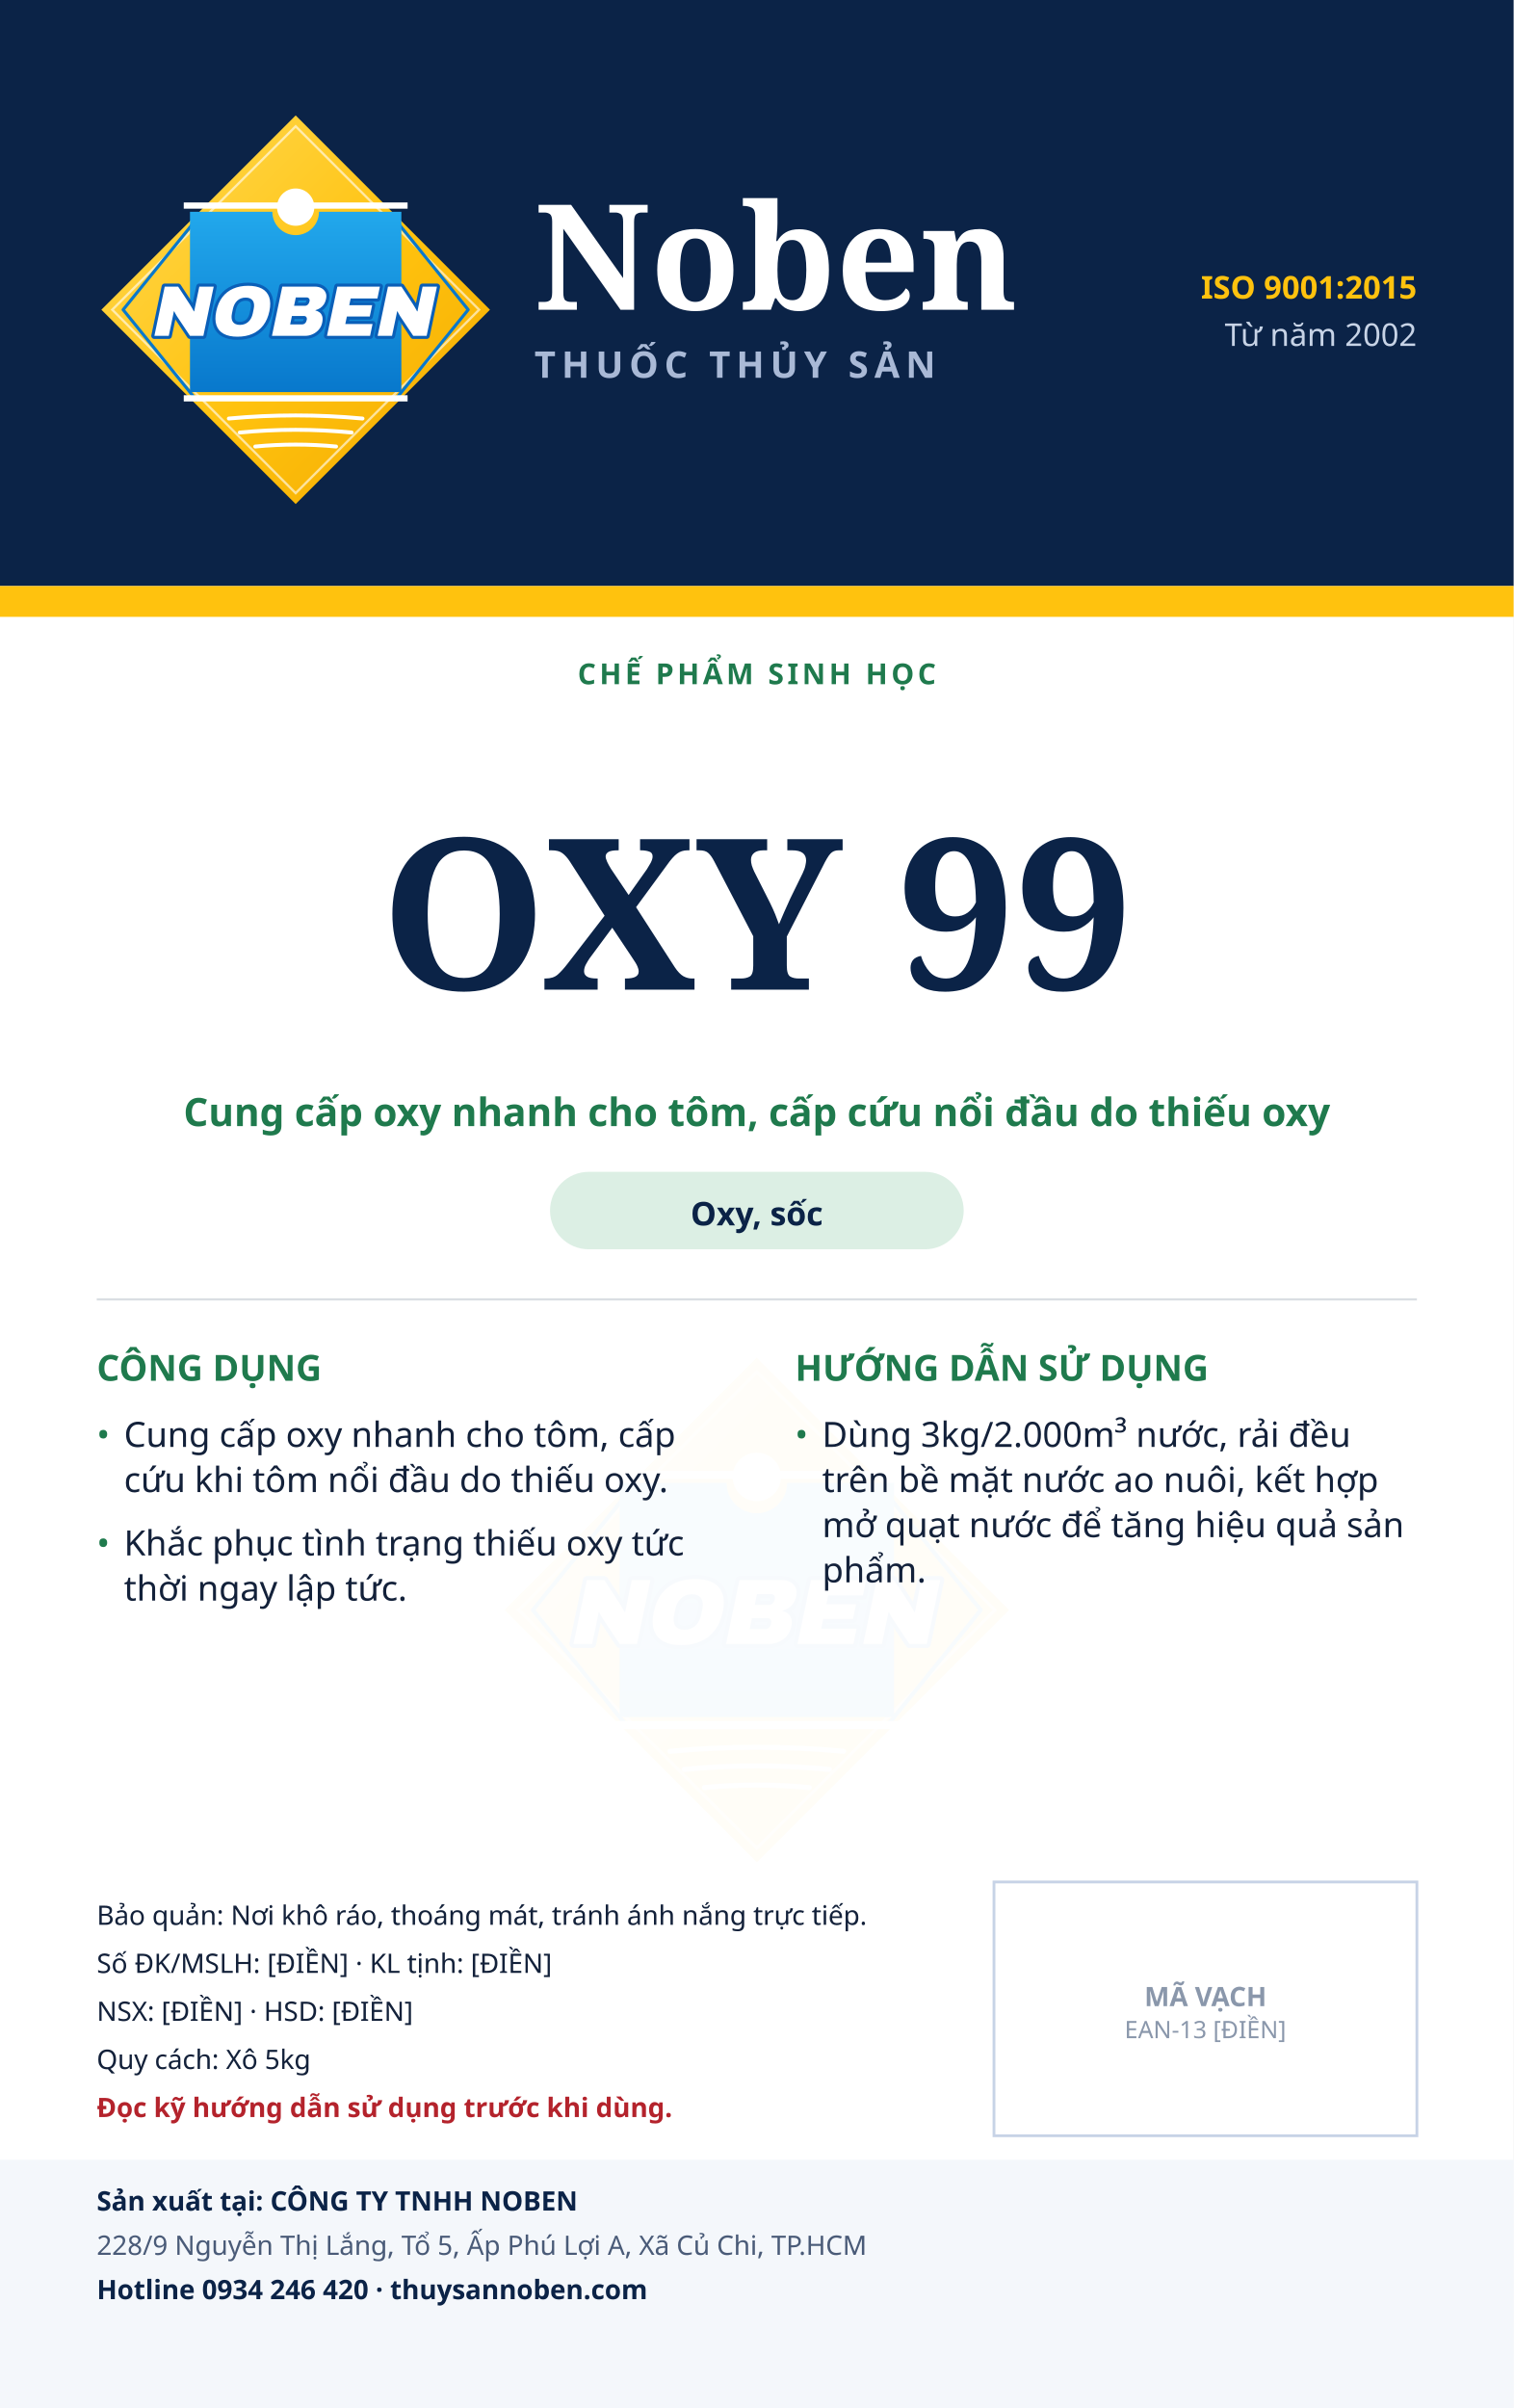
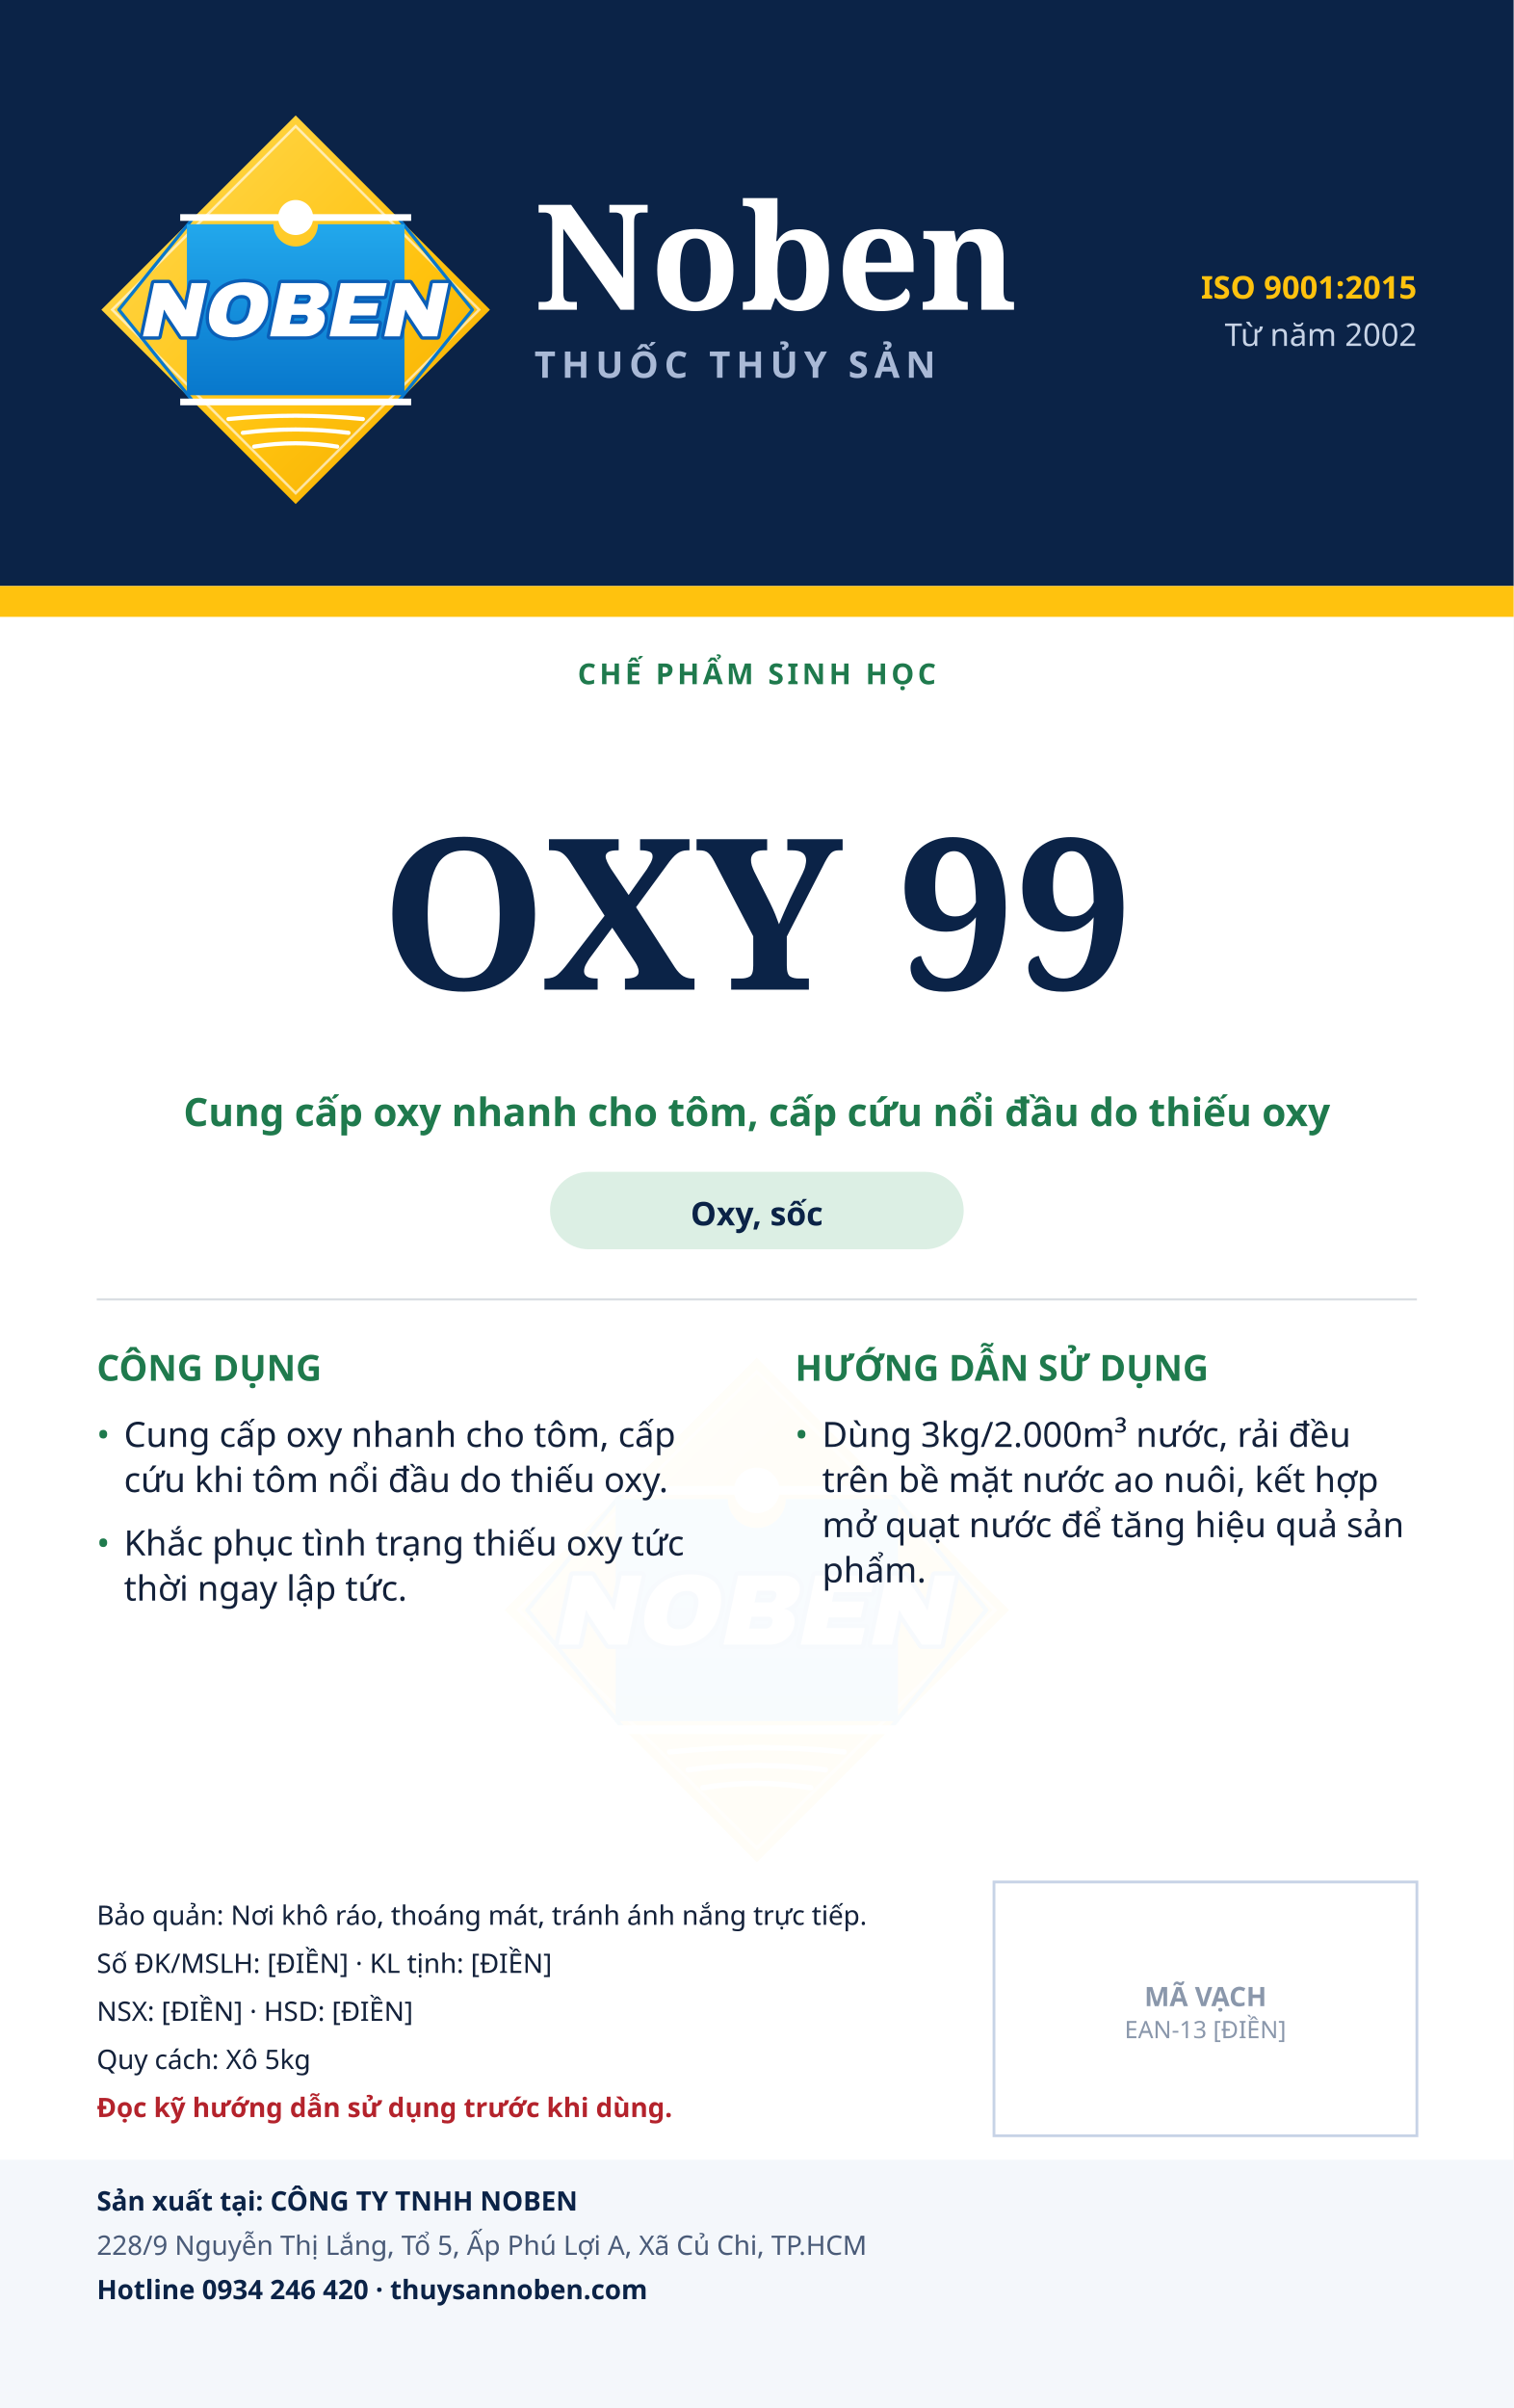
<svg xmlns="http://www.w3.org/2000/svg" xmlns:xlink="http://www.w3.org/1999/xlink" width="136mm" height="216.34mm" viewBox="-3 -3 136 216.34" data-trim="130 210.34" data-tran-le="3" data-an-toan="5.69">
  <defs>
    <clipPath id="nb-trang-giua">
      <rect x="0" y="52.42" width="130" height="138.62" />
    </clipPath>
  </defs>
  <g id="nen">
    <rect x="-3" y="-3" width="136" height="216.34" fill="#ffffff" />
    <rect x="-3" y="191.04" width="136" height="22.3" fill="#f4f7fb" />
    <g opacity="0.035" clip-path="url(#nb-trang-giua)">
      <use href="#nb-mark-art" xlink:href="#nb-mark-art" transform="translate(41.8 118.45) scale(0.09063)" />
    </g>
  </g>
  <g id="dai-thuong-hieu" data-khung="45.02 0 79.29 49.65">
    <rect x="-3" y="-3" width="136" height="52.65" fill="#0b2347" />
    <rect x="-3" y="49.65" width="136" height="2.77" fill="#ffc20e" />
    <text font-family="'Playfair Display ExtraBold', 'Playfair Display', serif" font-weight="800" font-size="13.21" fill="#ffffff" x="45.02" y="24.83">Noben</text>
    <text font-family="'Be Vietnam Pro SemiBold', 'Be Vietnam Pro', sans-serif" font-weight="600" font-size="3.3" fill="#a9b9d6" letter-spacing="0.53" x="45.02" y="30.94">THUỐC THỦY SẢN</text>
    <text font-family="'Be Vietnam Pro SemiBold', 'Be Vietnam Pro', sans-serif" font-weight="600" font-size="2.83" fill="#ffc20e" text-anchor="end" x="124.31" y="23.83">ISO 9001:2015</text>
    <text font-family="'Be Vietnam Pro', sans-serif" font-weight="400" font-size="2.83" fill="#c7d3e6" text-anchor="end" x="124.31" y="28.08">Từ năm 2002</text>
  </g>
  <g id="logo">
    <g transform="translate(5.69 6.95) scale(0.06983)">
      <g id="nb-mark-art">
        <defs>
          <linearGradient id="nb-g" x1="0" y1="0" x2="1" y2="1">
            <stop offset="0" stop-color="#ffdb57" />
-             <stop offset=".55" stop-color="#ffc20e" />
+             <stop offset=".618" stop-color="#ffc20e" />
            <stop offset="1" stop-color="#f2a900" />
          </linearGradient>
          <linearGradient id="nb-b" x1="0" y1="0" x2="0" y2="1">
            <stop offset="0" stop-color="#22a8ec" />
+             <stop offset=".618" stop-color="#1289d8" />
            <stop offset="1" stop-color="#0878cc" />
          </linearGradient>
        </defs>
        <path d="M256 6 L506 256 L256 506 L6 256 Z" fill="url(#nb-g)" />
-         <path d="M256 20 L492 256 L256 492 L20 256 Z" fill="none" stroke="#fff" stroke-opacity=".6" stroke-width="3" />
-         <path d="M384 140 L478 256 L384 372 M128 140 L34 256 L128 372" fill="none" stroke="#0878cc" stroke-width="4" stroke-linejoin="round" stroke-linecap="round" />
-         <path d="M112 122 H400 M112 370 H400" stroke="#fff" stroke-width="8" />
-         <path d="M120 130 H226 A30 30 0 0 0 286 130 H392 V362 H120 Z" fill="url(#nb-b)" />
-         <circle cx="256" cy="124" r="24" fill="#fff" />
-         <g transform="translate(67.4 289.6)">
-           <path d="M6.808 0.0 20.1 -63.296H37.396L52.312 -40.572Q52.947 -39.652 53.96 -37.904Q54.973 -36.156 56.022 -34.362Q57.071 -32.568 57.575 -31.464L58.074 -31.648Q58.523 -34.224 59.054 -36.754Q59.586 -39.284 59.856 -40.572L64.628 -63.296H83.12L69.828 0.0H52.624L35.765 -25.3Q34.587 -27.14 33.802 -28.658Q33.017 -30.176 32.295 -31.556L31.796 -31.372Q31.521 -29.624 31.154 -27.876Q30.787 -26.128 30.613 -25.3L25.3 0.0Z M113.676 1.104Q102.912 1.104 96.049 -2.576Q89.186 -6.256 86.674 -13.57Q84.162 -20.884 86.422 -31.648Q88.702 -42.504 94.276 -49.772Q99.85 -57.04 108.259 -60.72Q116.668 -64.4 127.432 -64.4Q138.288 -64.4 145.151 -60.72Q152.014 -57.04 154.536 -49.772Q157.058 -42.504 154.778 -31.648Q152.518 -20.884 146.934 -13.57Q141.35 -6.256 132.941 -2.576Q124.532 1.104 113.676 1.104ZM116.864 -14.076Q120.176 -14.076 122.928 -15.134Q125.68 -16.192 127.788 -18.124Q129.896 -20.056 131.294 -22.77Q132.692 -25.484 133.368 -28.704L134.604 -34.592Q135.281 -37.812 135.022 -40.526Q134.764 -43.24 133.468 -45.172Q132.172 -47.104 129.864 -48.162Q127.556 -49.22 124.244 -49.22Q120.932 -49.22 118.18 -48.162Q115.428 -47.104 113.366 -45.172Q111.304 -43.24 109.906 -40.526Q108.509 -37.812 107.832 -34.592L106.596 -28.704Q105.92 -25.484 106.178 -22.77Q106.436 -20.056 107.686 -18.124Q108.936 -16.192 111.244 -15.134Q113.552 -14.076 116.864 -14.076Z M158.08 0.0 171.372 -63.296H213.508Q218.292 -63.296 221.833 -61.318Q225.373 -59.34 227.031 -55.844Q228.689 -52.348 227.723 -47.748Q226.757 -43.148 224.667 -40.204Q222.577 -37.26 219.827 -35.558Q217.078 -33.856 214.052 -33.028L213.975 -32.66Q217.132 -31.924 219.469 -30.13Q221.807 -28.336 222.786 -25.116Q223.766 -21.896 222.704 -16.836Q221.641 -11.776 218.365 -8.004Q215.089 -4.232 210.504 -2.116Q205.92 0.0 200.768 0.0ZM181.503 -14.72H196.959Q199.075 -14.72 200.672 -16.192Q202.269 -17.664 202.888 -20.608Q203.177 -21.988 202.821 -23.138Q202.464 -24.288 201.542 -24.932Q200.619 -25.576 199.239 -25.576H183.783ZM186.526 -38.64H200.51Q201.982 -38.64 203.139 -39.33Q204.296 -40.02 205.165 -41.308Q206.033 -42.596 206.439 -44.528Q206.864 -46.552 205.783 -47.978Q204.703 -49.404 202.771 -49.404H188.787Z M228.932 0.0 242.224 -63.296H296.964L293.776 -48.116H259.368L257.533 -39.376H286.973L283.92 -24.84H254.48L252.452 -15.18H287.504L284.316 0.0Z M294.08 0.0 307.372 -63.296H324.668L339.584 -40.572Q340.219 -39.652 341.232 -37.904Q342.245 -36.156 343.294 -34.362Q344.343 -32.568 344.847 -31.464L345.346 -31.648Q345.795 -34.224 346.326 -36.754Q346.858 -39.284 347.128 -40.572L351.9 -63.296H370.392L357.1 0.0H339.896L323.037 -25.3Q321.859 -27.14 321.074 -28.658Q320.289 -30.176 319.567 -31.556L319.068 -31.372Q318.793 -29.624 318.426 -27.876Q318.059 -26.128 317.885 -25.3L312.572 0.0Z" fill="none" stroke="#0a5fb8" stroke-width="8" stroke-linejoin="round" />
+         <path d="M256 19.93 L492.07 256 L256 492.07 L19.93 256 Z" fill="none" stroke="#fff" stroke-opacity=".618" stroke-width="3.29" />
+         <path d="M387.36 137.36 L483.46 256 L387.36 374.64 M124.64 137.36 L28.54 256 L124.64 374.64" fill="none" stroke="#0878cc" stroke-width="4.18" stroke-linejoin="round" stroke-linecap="round" />
+         <path d="M107.42 137.36 H404.58 M107.42 374.64 H404.58" stroke="#fff" stroke-width="8.61" />
+         <path d="M116.03 145.97 H227.33 A28.67 28.67 0 0 0 284.67 145.97 H395.97 V366.03 H116.03 Z" fill="url(#nb-b)" />
+         <circle cx="256" cy="137.36" r="22.54" fill="#fff" />
+         <g transform="translate(52.1 290.22) scale(1.08111)">
+           <path d="M6.808 0.0 20.1 -63.296H37.396L52.312 -40.572Q52.947 -39.652 53.96 -37.904Q54.973 -36.156 56.022 -34.362Q57.071 -32.568 57.575 -31.464L58.074 -31.648Q58.523 -34.224 59.054 -36.754Q59.586 -39.284 59.856 -40.572L64.628 -63.296H83.12L69.828 0.0H52.624L35.765 -25.3Q34.587 -27.14 33.802 -28.658Q33.017 -30.176 32.295 -31.556L31.796 -31.372Q31.521 -29.624 31.154 -27.876Q30.787 -26.128 30.613 -25.3L25.3 0.0Z M113.676 1.104Q102.912 1.104 96.049 -2.576Q89.186 -6.256 86.674 -13.57Q84.162 -20.884 86.422 -31.648Q88.702 -42.504 94.276 -49.772Q99.85 -57.04 108.259 -60.72Q116.668 -64.4 127.432 -64.4Q138.288 -64.4 145.151 -60.72Q152.014 -57.04 154.536 -49.772Q157.058 -42.504 154.778 -31.648Q152.518 -20.884 146.934 -13.57Q141.35 -6.256 132.941 -2.576Q124.532 1.104 113.676 1.104ZM116.864 -14.076Q120.176 -14.076 122.928 -15.134Q125.68 -16.192 127.788 -18.124Q129.896 -20.056 131.294 -22.77Q132.692 -25.484 133.368 -28.704L134.604 -34.592Q135.281 -37.812 135.022 -40.526Q134.764 -43.24 133.468 -45.172Q132.172 -47.104 129.864 -48.162Q127.556 -49.22 124.244 -49.22Q120.932 -49.22 118.18 -48.162Q115.428 -47.104 113.366 -45.172Q111.304 -43.24 109.906 -40.526Q108.509 -37.812 107.832 -34.592L106.596 -28.704Q105.92 -25.484 106.178 -22.77Q106.436 -20.056 107.686 -18.124Q108.936 -16.192 111.244 -15.134Q113.552 -14.076 116.864 -14.076Z M158.08 0.0 171.372 -63.296H213.508Q218.292 -63.296 221.833 -61.318Q225.373 -59.34 227.031 -55.844Q228.689 -52.348 227.723 -47.748Q226.757 -43.148 224.667 -40.204Q222.577 -37.26 219.827 -35.558Q217.078 -33.856 214.052 -33.028L213.975 -32.66Q217.132 -31.924 219.469 -30.13Q221.807 -28.336 222.786 -25.116Q223.766 -21.896 222.704 -16.836Q221.641 -11.776 218.365 -8.004Q215.089 -4.232 210.504 -2.116Q205.92 0.0 200.768 0.0ZM181.503 -14.72H196.959Q199.075 -14.72 200.672 -16.192Q202.269 -17.664 202.888 -20.608Q203.177 -21.988 202.821 -23.138Q202.464 -24.288 201.542 -24.932Q200.619 -25.576 199.239 -25.576H183.783ZM186.526 -38.64H200.51Q201.982 -38.64 203.139 -39.33Q204.296 -40.02 205.165 -41.308Q206.033 -42.596 206.439 -44.528Q206.864 -46.552 205.783 -47.978Q204.703 -49.404 202.771 -49.404H188.787Z M228.932 0.0 242.224 -63.296H296.964L293.776 -48.116H259.368L257.533 -39.376H286.973L283.92 -24.84H254.48L252.452 -15.18H287.504L284.316 0.0Z M294.08 0.0 307.372 -63.296H324.668L339.584 -40.572Q340.219 -39.652 341.232 -37.904Q342.245 -36.156 343.294 -34.362Q344.343 -32.568 344.847 -31.464L345.346 -31.648Q345.795 -34.224 346.326 -36.754Q346.858 -39.284 347.128 -40.572L351.9 -63.296H370.392L357.1 0.0H339.896L323.037 -25.3Q321.859 -27.14 321.074 -28.658Q320.289 -30.176 319.567 -31.556L319.068 -31.372Q318.793 -29.624 318.426 -27.876Q318.059 -26.128 317.885 -25.3L312.572 0.0Z" fill="none" stroke="#0a5fb8" stroke-width="7.96" stroke-linejoin="round" />
          <path d="M6.808 0.0 20.1 -63.296H37.396L52.312 -40.572Q52.947 -39.652 53.96 -37.904Q54.973 -36.156 56.022 -34.362Q57.071 -32.568 57.575 -31.464L58.074 -31.648Q58.523 -34.224 59.054 -36.754Q59.586 -39.284 59.856 -40.572L64.628 -63.296H83.12L69.828 0.0H52.624L35.765 -25.3Q34.587 -27.14 33.802 -28.658Q33.017 -30.176 32.295 -31.556L31.796 -31.372Q31.521 -29.624 31.154 -27.876Q30.787 -26.128 30.613 -25.3L25.3 0.0Z M113.676 1.104Q102.912 1.104 96.049 -2.576Q89.186 -6.256 86.674 -13.57Q84.162 -20.884 86.422 -31.648Q88.702 -42.504 94.276 -49.772Q99.85 -57.04 108.259 -60.72Q116.668 -64.4 127.432 -64.4Q138.288 -64.4 145.151 -60.72Q152.014 -57.04 154.536 -49.772Q157.058 -42.504 154.778 -31.648Q152.518 -20.884 146.934 -13.57Q141.35 -6.256 132.941 -2.576Q124.532 1.104 113.676 1.104ZM116.864 -14.076Q120.176 -14.076 122.928 -15.134Q125.68 -16.192 127.788 -18.124Q129.896 -20.056 131.294 -22.77Q132.692 -25.484 133.368 -28.704L134.604 -34.592Q135.281 -37.812 135.022 -40.526Q134.764 -43.24 133.468 -45.172Q132.172 -47.104 129.864 -48.162Q127.556 -49.22 124.244 -49.22Q120.932 -49.22 118.18 -48.162Q115.428 -47.104 113.366 -45.172Q111.304 -43.24 109.906 -40.526Q108.509 -37.812 107.832 -34.592L106.596 -28.704Q105.92 -25.484 106.178 -22.77Q106.436 -20.056 107.686 -18.124Q108.936 -16.192 111.244 -15.134Q113.552 -14.076 116.864 -14.076Z M158.08 0.0 171.372 -63.296H213.508Q218.292 -63.296 221.833 -61.318Q225.373 -59.34 227.031 -55.844Q228.689 -52.348 227.723 -47.748Q226.757 -43.148 224.667 -40.204Q222.577 -37.26 219.827 -35.558Q217.078 -33.856 214.052 -33.028L213.975 -32.66Q217.132 -31.924 219.469 -30.13Q221.807 -28.336 222.786 -25.116Q223.766 -21.896 222.704 -16.836Q221.641 -11.776 218.365 -8.004Q215.089 -4.232 210.504 -2.116Q205.92 0.0 200.768 0.0ZM181.503 -14.72H196.959Q199.075 -14.72 200.672 -16.192Q202.269 -17.664 202.888 -20.608Q203.177 -21.988 202.821 -23.138Q202.464 -24.288 201.542 -24.932Q200.619 -25.576 199.239 -25.576H183.783ZM186.526 -38.64H200.51Q201.982 -38.64 203.139 -39.33Q204.296 -40.02 205.165 -41.308Q206.033 -42.596 206.439 -44.528Q206.864 -46.552 205.783 -47.978Q204.703 -49.404 202.771 -49.404H188.787Z M228.932 0.0 242.224 -63.296H296.964L293.776 -48.116H259.368L257.533 -39.376H286.973L283.92 -24.84H254.48L252.452 -15.18H287.504L284.316 0.0Z M294.08 0.0 307.372 -63.296H324.668L339.584 -40.572Q340.219 -39.652 341.232 -37.904Q342.245 -36.156 343.294 -34.362Q344.343 -32.568 344.847 -31.464L345.346 -31.648Q345.795 -34.224 346.326 -36.754Q346.858 -39.284 347.128 -40.572L351.9 -63.296H370.392L357.1 0.0H339.896L323.037 -25.3Q321.859 -27.14 321.074 -28.658Q320.289 -30.176 319.567 -31.556L319.068 -31.372Q318.793 -29.624 318.426 -27.876Q318.059 -26.128 317.885 -25.3L312.572 0.0Z" fill="#fff" />
        </g>
-         <path d="M170 396 Q256 388 342 396 M184 414 Q256 407 328 414 M204 432 Q256 427 308 432" fill="none" stroke="#fff" stroke-width="5" stroke-linecap="round" />
+         <path d="M169.5 396.67 Q256 388.06 342.5 396.67 M188 414.39 Q256 405.78 324 414.39 M202.54 432.12 Q256 423.5 309.46 432.12" fill="none" stroke="#fff" stroke-width="5.32" stroke-linecap="round" />
      </g>
    </g>
  </g>
  <g id="ten-san-pham" data-khung="5.69 52.42 118.61 64.81">
    <text font-family="'Be Vietnam Pro SemiBold', 'Be Vietnam Pro', sans-serif" font-weight="600" font-size="2.6" fill="#1f7a4d" text-anchor="middle" letter-spacing="0.31">
      <tspan x="65" y="58.47">CHẾ PHẨM SINH HỌC</tspan>
    </text>
    <text font-family="'Playfair Display ExtraBold', 'Playfair Display', serif" font-weight="800" font-size="18.93" fill="#0b2347" text-anchor="middle">
      <tspan x="65" y="85.91">OXY 99</tspan>
    </text>
    <text font-family="'Be Vietnam Pro SemiBold', 'Be Vietnam Pro', sans-serif" font-weight="600" font-size="3.51" fill="#1f7a4d" text-anchor="middle">
      <tspan x="65" y="98.17">Cung cấp oxy nhanh cho tôm, cấp cứu nổi đầu do thiếu oxy</tspan>
    </text>
    <rect x="46.42" y="102.28" width="37.17" height="6.96" rx="3.48" fill="#dcefe4" />
    <text font-family="'Be Vietnam Pro SemiBold', 'Be Vietnam Pro', sans-serif" font-weight="600" font-size="2.92" fill="#0b2347" text-anchor="middle">
      <tspan x="65" y="107.09">Oxy, sốc</tspan>
    </text>
  </g>
  <g id="cong-dung" data-khung="5.69 117.23 55.87 24.41">
    <line x1="5.69" y1="113.74" x2="124.31" y2="113.74" stroke="#0b2347" stroke-opacity="0.15" stroke-width="0.2" />
    <text font-family="'Be Vietnam Pro SemiBold', 'Be Vietnam Pro', sans-serif" font-weight="600" font-size="3.24" fill="#1f7a4d">
      <tspan x="5.69" y="121.05">CÔNG DỤNG</tspan>
    </text>
    <text font-family="'Be Vietnam Pro', sans-serif" font-weight="400" font-size="3.12" fill="#1f7a4d" x="5.69" y="126.99">•</text>
    <text font-family="'Be Vietnam Pro', sans-serif" font-weight="400" font-size="3.12" fill="#13213a">
      <tspan x="8.14" y="126.99">Cung cấp oxy nhanh cho tôm, cấp</tspan>
      <tspan x="8.14" y="131.05">cứu khi tôm nổi đầu do thiếu oxy.</tspan>
    </text>
    <text font-family="'Be Vietnam Pro', sans-serif" font-weight="400" font-size="3.12" fill="#1f7a4d" x="5.69" y="136.74">•</text>
    <text font-family="'Be Vietnam Pro', sans-serif" font-weight="400" font-size="3.12" fill="#13213a">
      <tspan x="8.14" y="136.74">Khắc phục tình trạng thiếu oxy tức</tspan>
      <tspan x="8.14" y="140.8">thời ngay lập tức.</tspan>
    </text>
  </g>
  <g id="huong-dan" data-khung="68.43 117.23 55.87 22.77">
    <text font-family="'Be Vietnam Pro SemiBold', 'Be Vietnam Pro', sans-serif" font-weight="600" font-size="3.24" fill="#1f7a4d">
      <tspan x="68.43" y="121.05">HƯỚNG DẪN SỬ DỤNG</tspan>
    </text>
    <text font-family="'Be Vietnam Pro', sans-serif" font-weight="400" font-size="3.12" fill="#1f7a4d" x="68.43" y="126.99">•</text>
    <text font-family="'Be Vietnam Pro', sans-serif" font-weight="400" font-size="3.12" fill="#13213a">
      <tspan x="70.87" y="126.99">Dùng 3kg/2.000m³ nước, rải đều</tspan>
      <tspan x="70.87" y="131.05">trên bề mặt nước ao nuôi, kết hợp</tspan>
      <tspan x="70.87" y="135.1">mở quạt nước để tăng hiệu quả sản</tspan>
      <tspan x="70.87" y="139.16">phẩm.</tspan>
    </text>
  </g>
  <g id="thanh-phan">
</g>
  <g id="phap-ly" data-khung="5.69 166.08 118.61 38.57">
    <text font-family="'Be Vietnam Pro', sans-serif" font-weight="400" font-size="2.4" fill="#13213a">
      <tspan x="5.69" y="169.93">Bảo quản: Nơi khô ráo, thoáng mát, tránh ánh nắng trực tiếp.</tspan>
    </text>
    <text font-family="'Be Vietnam Pro', sans-serif" font-weight="400" font-size="2.4" fill="#13213a">
      <tspan x="5.69" y="174.25">Số ĐK/MSLH: [ĐIỀN] · KL tịnh: [ĐIỀN]</tspan>
    </text>
    <text font-family="'Be Vietnam Pro', sans-serif" font-weight="400" font-size="2.4" fill="#13213a">
      <tspan x="5.69" y="178.56">NSX: [ĐIỀN] · HSD: [ĐIỀN]</tspan>
    </text>
    <text font-family="'Be Vietnam Pro', sans-serif" font-weight="400" font-size="2.4" fill="#13213a">
      <tspan x="5.69" y="182.88">Quy cách: Xô 5kg</tspan>
    </text>
    <text font-family="'Be Vietnam Pro SemiBold', 'Be Vietnam Pro', sans-serif" font-weight="600" font-size="2.4" fill="#b4232c">
      <tspan x="5.69" y="187.2">Đọc kỹ hướng dẫn sử dụng trước khi dùng.</tspan>
    </text>
    <text font-family="'Be Vietnam Pro SemiBold', 'Be Vietnam Pro', sans-serif" font-weight="600" font-size="2.4" fill="#0b2347">
      <tspan x="5.69" y="195.6">Sản xuất tại: CÔNG TY TNHH NOBEN</tspan>
    </text>
    <text font-family="'Be Vietnam Pro', sans-serif" font-weight="400" font-size="2.4" fill="#4a5b78">
      <tspan x="5.69" y="199.58">228/9 Nguyễn Thị Lắng, Tổ 5, Ấp Phú Lợi A, Xã Củ Chi, TP.HCM</tspan>
    </text>
    <text font-family="'Be Vietnam Pro SemiBold', 'Be Vietnam Pro', sans-serif" font-weight="600" font-size="2.4" fill="#0b2347">
      <tspan x="5.69" y="203.56">Hotline 0934 246 420 · thuysannoben.com</tspan>
    </text>
  </g>
  <g id="ma-vach" data-khung="86.31 166.08 38 22.8">
    <rect x="86.31" y="166.08" width="38" height="22.8" fill="#ffffff" stroke="#c7d3e6" stroke-width="0.25" />
    <text font-family="'Be Vietnam Pro SemiBold', 'Be Vietnam Pro', sans-serif" font-weight="600" font-size="2.4" fill="#8a97ab" text-anchor="middle" x="105.31" y="177.24">MÃ VẠCH</text>
    <text font-family="'Be Vietnam Pro', sans-serif" font-weight="400" font-size="2.16" fill="#8a97ab" text-anchor="middle" x="105.31" y="180.12">EAN-13 [ĐIỀN]</text>
  </g>
  <g id="vung-an-toan" display="none">
    <rect x="-3" y="-3" width="136" height="216.34" fill="none" stroke="#e6007e" stroke-width="0.2" />
    <rect x="0" y="0" width="130" height="210.34" fill="none" stroke="#00a0e9" stroke-width="0.25" />
    <rect x="5.69" y="5.69" width="118.61" height="198.95" fill="none" stroke="#2fb34a" stroke-width="0.2" stroke-dasharray="1 1" />
    <line x1="0" y1="130" x2="130" y2="130" stroke="#ffc20e" stroke-width="0.2" stroke-dasharray="2 1" />
  </g>
</svg>
